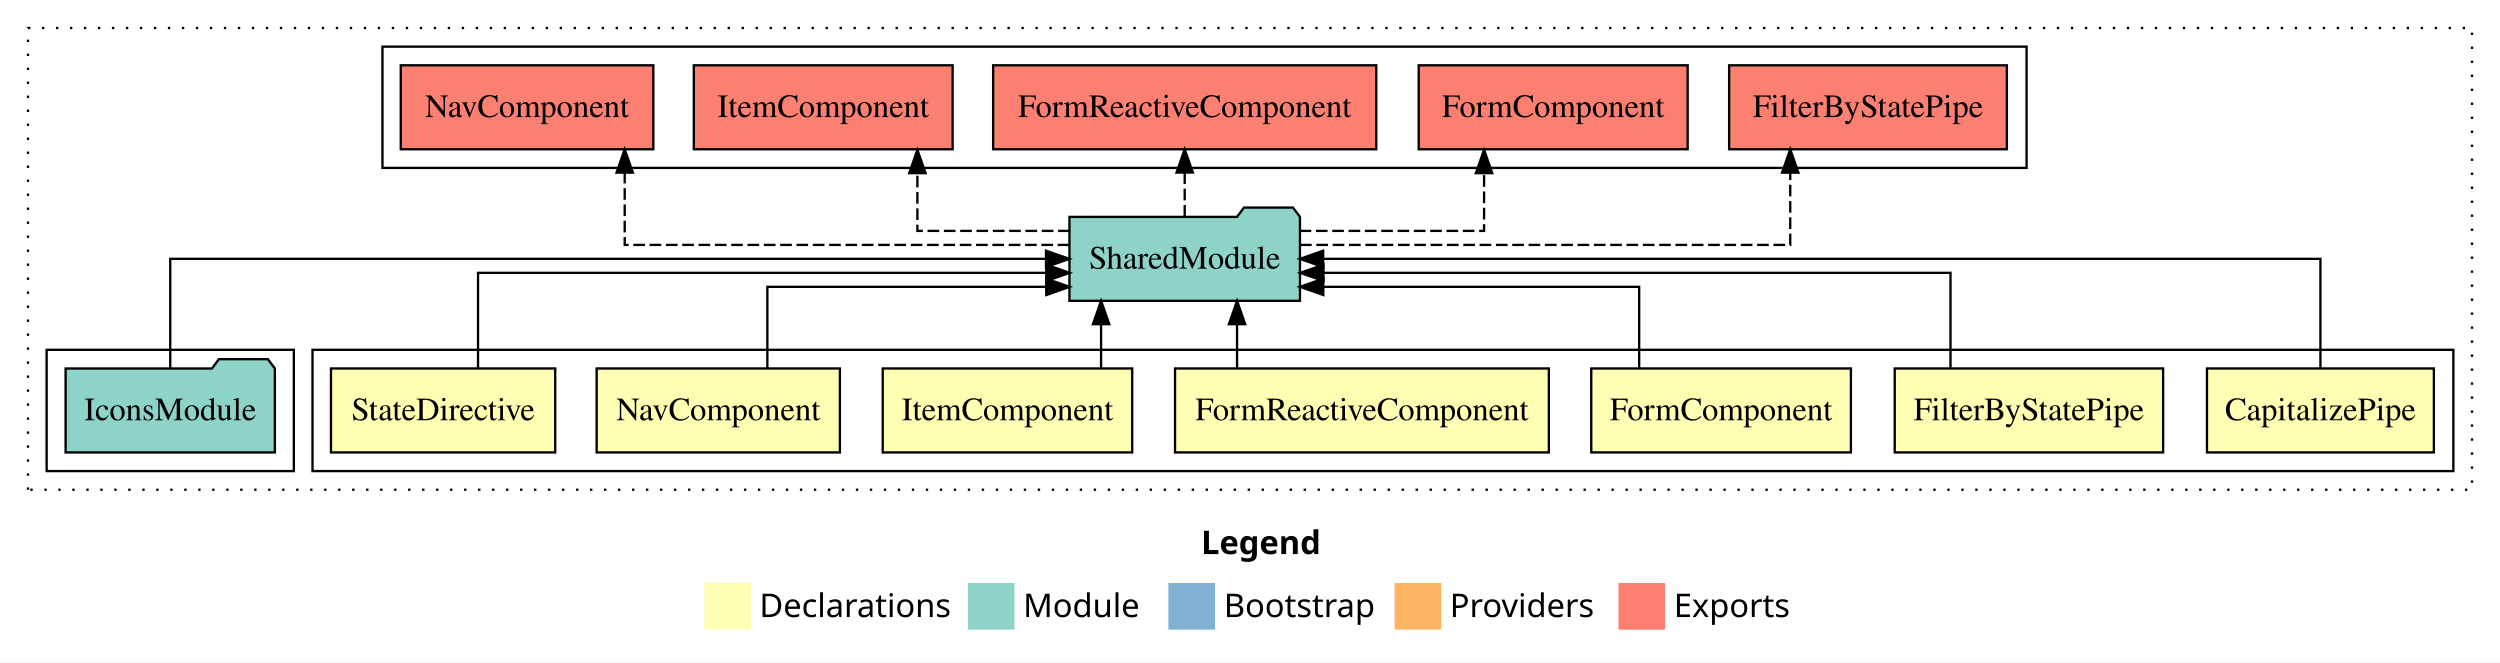
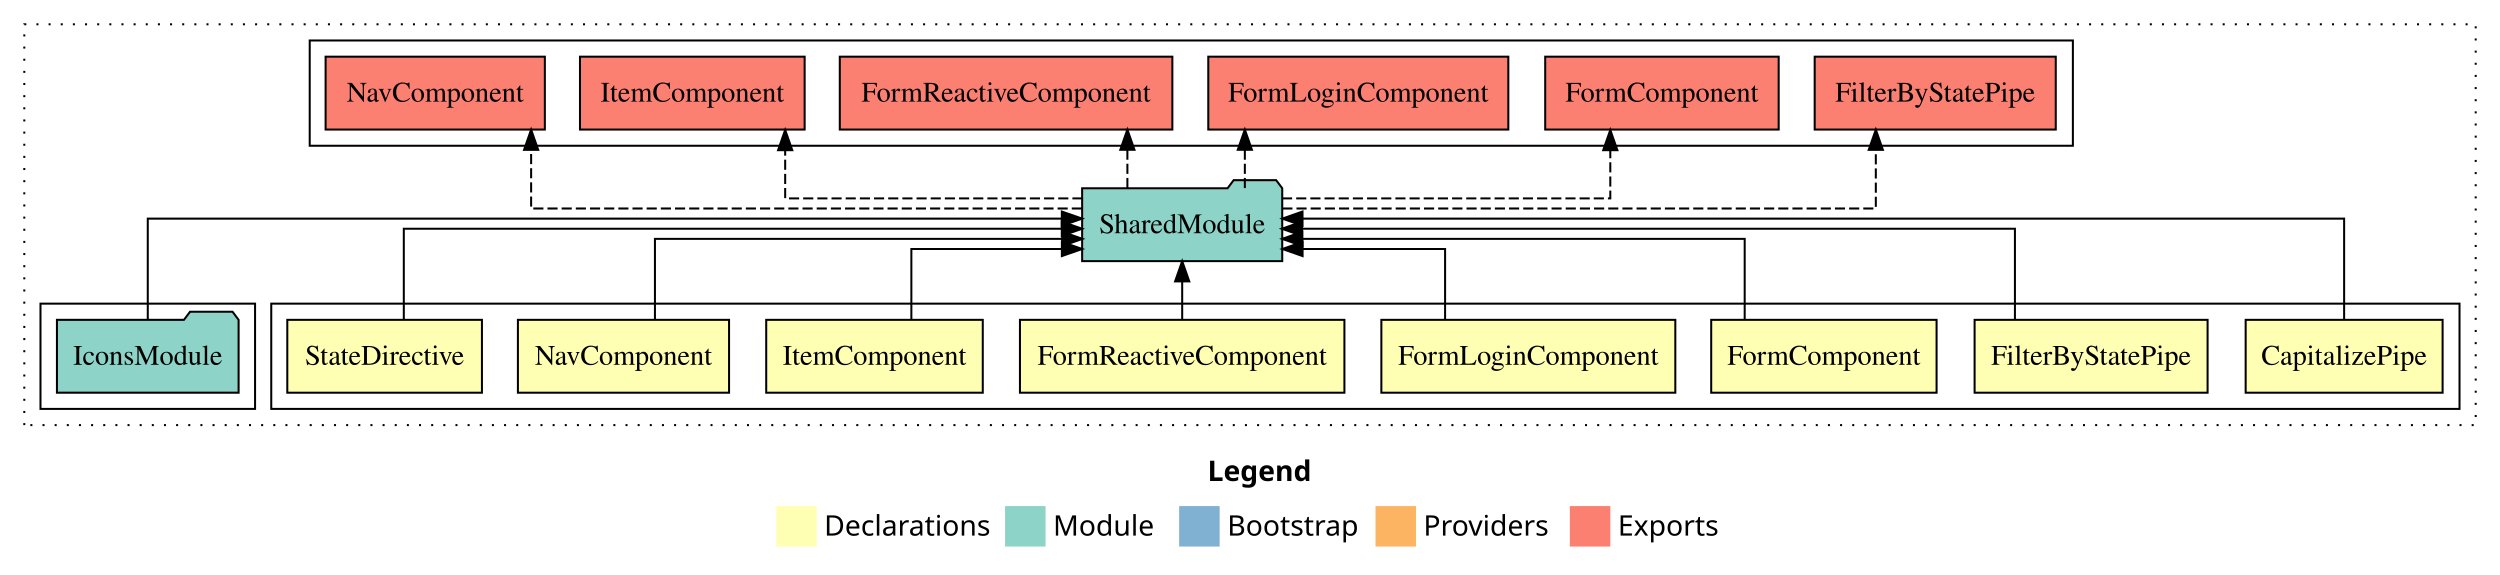
- <svg xmlns="http://www.w3.org/2000/svg" width="1072pt" height="284pt" viewBox="0.00 0.00 1072.00 284.00">
+ <svg xmlns="http://www.w3.org/2000/svg" width="1235pt" height="284pt" viewBox="0.00 0.00 1235.00 284.00">
  <g id="graph0" class="graph" transform="scale(1 1) rotate(0) translate(4 280)">
-     <polygon fill="#ffffff" stroke="transparent" points="-4,4 -4,-280 1068,-280 1068,4 -4,4" />
-     <text text-anchor="start" x="511.009" y="-42.4" font-family="sans-serif" font-weight="bold" font-size="14.00" fill="#000000">Legend</text>
-     <polygon fill="#ffffb3" stroke="transparent" points="298,-10 298,-30 318,-30 318,-10 298,-10" />
-     <text text-anchor="start" x="321.629" y="-15.4" font-family="sans-serif" font-size="14.00" fill="#000000">  Declarations</text>
-     <polygon fill="#8dd3c7" stroke="transparent" points="411,-10 411,-30 431,-30 431,-10 411,-10" />
-     <text text-anchor="start" x="434.725" y="-15.4" font-family="sans-serif" font-size="14.00" fill="#000000">  Module</text>
-     <polygon fill="#80b1d3" stroke="transparent" points="497,-10 497,-30 517,-30 517,-10 497,-10" />
-     <text text-anchor="start" x="520.781" y="-15.4" font-family="sans-serif" font-size="14.00" fill="#000000">  Bootstrap</text>
-     <polygon fill="#fdb462" stroke="transparent" points="594,-10 594,-30 614,-30 614,-10 594,-10" />
-     <text text-anchor="start" x="617.673" y="-15.4" font-family="sans-serif" font-size="14.00" fill="#000000">  Providers</text>
-     <polygon fill="#fb8072" stroke="transparent" points="690,-10 690,-30 710,-30 710,-10 690,-10" />
-     <text text-anchor="start" x="713.726" y="-15.4" font-family="sans-serif" font-size="14.00" fill="#000000">  Exports</text>
+     <polygon fill="#ffffff" stroke="transparent" points="-4,4 -4,-280 1231,-280 1231,4 -4,4" />
+     <text text-anchor="start" x="592.509" y="-42.4" font-family="sans-serif" font-weight="bold" font-size="14.00" fill="#000000">Legend</text>
+     <polygon fill="#ffffb3" stroke="transparent" points="379.5,-10 379.5,-30 399.5,-30 399.5,-10 379.5,-10" />
+     <text text-anchor="start" x="403.129" y="-15.4" font-family="sans-serif" font-size="14.00" fill="#000000">  Declarations</text>
+     <polygon fill="#8dd3c7" stroke="transparent" points="492.5,-10 492.5,-30 512.5,-30 512.5,-10 492.5,-10" />
+     <text text-anchor="start" x="516.225" y="-15.4" font-family="sans-serif" font-size="14.00" fill="#000000">  Module</text>
+     <polygon fill="#80b1d3" stroke="transparent" points="578.5,-10 578.5,-30 598.5,-30 598.5,-10 578.5,-10" />
+     <text text-anchor="start" x="602.281" y="-15.4" font-family="sans-serif" font-size="14.00" fill="#000000">  Bootstrap</text>
+     <polygon fill="#fdb462" stroke="transparent" points="675.5,-10 675.5,-30 695.5,-30 695.5,-10 675.5,-10" />
+     <text text-anchor="start" x="699.173" y="-15.4" font-family="sans-serif" font-size="14.00" fill="#000000">  Providers</text>
+     <polygon fill="#fb8072" stroke="transparent" points="771.5,-10 771.5,-30 791.5,-30 791.5,-10 771.5,-10" />
+     <text text-anchor="start" x="795.226" y="-15.4" font-family="sans-serif" font-size="14.00" fill="#000000">  Exports</text>
    <g id="clust1" class="cluster">
-       <polygon fill="none" stroke="#000000" stroke-dasharray="1,5" points="8,-70 8,-268 1056,-268 1056,-70 8,-70" />
+       <polygon fill="none" stroke="#000000" stroke-dasharray="1,5" points="8,-70 8,-268 1219,-268 1219,-70 8,-70" />
    </g>
    <g id="clust2" class="cluster">
-       <polygon fill="none" stroke="#000000" points="130,-78 130,-130 1048,-130 1048,-78 130,-78" />
+       <polygon fill="none" stroke="#000000" points="130,-78 130,-130 1211,-130 1211,-78 130,-78" />
    </g>
-     <g id="clust10" class="cluster">
+     <g id="clust11" class="cluster">
      <polygon fill="none" stroke="#000000" points="16,-78 16,-130 122,-130 122,-78 16,-78" />
    </g>
-     <g id="clust11" class="cluster">
-       <polygon fill="none" stroke="#000000" points="160,-208 160,-260 865,-260 865,-208 160,-208" />
+     <g id="clust12" class="cluster">
+       <polygon fill="none" stroke="#000000" points="149,-208 149,-260 1020,-260 1020,-208 149,-208" />
    </g>
    <g id="node1" class="node">
-       <polygon fill="#ffffb3" stroke="#000000" points="1039.646,-122 942.354,-122 942.354,-86 1039.646,-86 1039.646,-122" />
-       <text text-anchor="middle" x="991" y="-99.8" font-family="Times,serif" font-size="14.00" fill="#000000">CapitalizePipe</text>
+       <polygon fill="#ffffb3" stroke="#000000" points="1202.646,-122 1105.354,-122 1105.354,-86 1202.646,-86 1202.646,-122" />
+       <text text-anchor="middle" x="1154" y="-99.8" font-family="Times,serif" font-size="14.00" fill="#000000">CapitalizePipe</text>
    </g>
-     <g id="node8" class="node">
-       <polygon fill="#8dd3c7" stroke="#000000" points="553.423,-187 550.423,-191 529.423,-191 526.423,-187 454.577,-187 454.577,-151 553.423,-151 553.423,-187" />
-       <text text-anchor="middle" x="504" y="-164.8" font-family="Times,serif" font-size="14.00" fill="#000000">SharedModule</text>
+     <g id="node9" class="node">
+       <polygon fill="#8dd3c7" stroke="#000000" points="629.423,-187 626.423,-191 605.423,-191 602.423,-187 530.577,-187 530.577,-151 629.423,-151 629.423,-187" />
+       <text text-anchor="middle" x="580" y="-164.8" font-family="Times,serif" font-size="14.00" fill="#000000">SharedModule</text>
    </g>
    <g id="edge1" class="edge">
-       <path fill="none" stroke="#000000" d="M991,-122.106C991,-141.339 991,-169 991,-169 991,-169 563.376,-169 563.376,-169" />
-       <polygon fill="#000000" stroke="#000000" points="563.376,-165.5 553.376,-169 563.376,-172.5 563.376,-165.5" />
+       <path fill="none" stroke="#000000" d="M1154,-122.223C1154,-142.365 1154,-172 1154,-172 1154,-172 639.436,-172 639.436,-172" />
+       <polygon fill="#000000" stroke="#000000" points="639.436,-168.5 629.436,-172 639.436,-175.5 639.436,-168.5" />
    </g>
    <g id="node2" class="node">
-       <polygon fill="#ffffb3" stroke="#000000" points="923.548,-122 808.452,-122 808.452,-86 923.548,-86 923.548,-122" />
-       <text text-anchor="middle" x="866" y="-99.8" font-family="Times,serif" font-size="14.00" fill="#000000">FilterByStatePipe</text>
+       <polygon fill="#ffffb3" stroke="#000000" points="1086.548,-122 971.452,-122 971.452,-86 1086.548,-86 1086.548,-122" />
+       <text text-anchor="middle" x="1029" y="-99.8" font-family="Times,serif" font-size="14.00" fill="#000000">FilterByStatePipe</text>
    </g>
    <g id="edge2" class="edge">
-       <path fill="none" stroke="#000000" d="M832.375,-122.022C832.375,-139.373 832.375,-163 832.375,-163 832.375,-163 563.517,-163 563.517,-163" />
-       <polygon fill="#000000" stroke="#000000" points="563.517,-159.5 553.517,-163 563.517,-166.5 563.517,-159.5" />
+       <path fill="none" stroke="#000000" d="M991.375,-122.222C991.375,-140.828 991.375,-167 991.375,-167 991.375,-167 639.213,-167 639.213,-167" />
+       <polygon fill="#000000" stroke="#000000" points="639.213,-163.5 629.213,-167 639.213,-170.5 639.213,-163.5" />
    </g>
    <g id="node3" class="node">
-       <polygon fill="#ffffb3" stroke="#000000" points="789.667,-122 678.333,-122 678.333,-86 789.667,-86 789.667,-122" />
-       <text text-anchor="middle" x="734" y="-99.8" font-family="Times,serif" font-size="14.00" fill="#000000">FormComponent</text>
+       <polygon fill="#ffffb3" stroke="#000000" points="952.667,-122 841.333,-122 841.333,-86 952.667,-86 952.667,-122" />
+       <text text-anchor="middle" x="897" y="-99.8" font-family="Times,serif" font-size="14.00" fill="#000000">FormComponent</text>
    </g>
    <g id="edge3" class="edge">
-       <path fill="none" stroke="#000000" d="M698.875,-122.24C698.875,-137.571 698.875,-157 698.875,-157 698.875,-157 563.427,-157 563.427,-157" />
-       <polygon fill="#000000" stroke="#000000" points="563.427,-153.5 553.427,-157 563.427,-160.5 563.427,-153.5" />
+       <path fill="none" stroke="#000000" d="M857.875,-122.034C857.875,-139.06 857.875,-162 857.875,-162 857.875,-162 639.358,-162 639.358,-162" />
+       <polygon fill="#000000" stroke="#000000" points="639.358,-158.5 629.358,-162 639.358,-165.5 639.358,-158.5" />
    </g>
    <g id="node4" class="node">
+       <polygon fill="#ffffb3" stroke="#000000" points="823.609,-122 678.391,-122 678.391,-86 823.609,-86 823.609,-122" />
+       <text text-anchor="middle" x="751" y="-99.8" font-family="Times,serif" font-size="14.00" fill="#000000">FormLoginComponent</text>
+     </g>
+     <g id="edge4" class="edge">
+       <path fill="none" stroke="#000000" d="M709.875,-122.24C709.875,-137.571 709.875,-157 709.875,-157 709.875,-157 639.471,-157 639.471,-157" />
+       <polygon fill="#000000" stroke="#000000" points="639.471,-153.5 629.471,-157 639.471,-160.5 639.471,-153.5" />
+     </g>
+     <g id="node5" class="node">
      <polygon fill="#ffffb3" stroke="#000000" points="660.143,-122 499.857,-122 499.857,-86 660.143,-86 660.143,-122" />
      <text text-anchor="middle" x="580" y="-99.8" font-family="Times,serif" font-size="14.00" fill="#000000">FormReactiveComponent</text>
    </g>
-     <g id="edge4" class="edge">
-       <path fill="none" stroke="#000000" d="M526.445,-122.106C526.445,-122.106 526.445,-140.991 526.445,-140.991" />
-       <polygon fill="#000000" stroke="#000000" points="522.945,-140.991 526.445,-150.991 529.945,-140.991 522.945,-140.991" />
+     <g id="edge5" class="edge">
+       <path fill="none" stroke="#000000" d="M580,-122.106C580,-122.106 580,-140.991 580,-140.991" />
+       <polygon fill="#000000" stroke="#000000" points="576.5,-140.991 580,-150.991 583.5,-140.991 576.5,-140.991" />
    </g>
-     <g id="node5" class="node">
+     <g id="node6" class="node">
      <polygon fill="#ffffb3" stroke="#000000" points="481.489,-122 374.511,-122 374.511,-86 481.489,-86 481.489,-122" />
      <text text-anchor="middle" x="428" y="-99.8" font-family="Times,serif" font-size="14.00" fill="#000000">ItemComponent</text>
    </g>
-     <g id="edge5" class="edge">
-       <path fill="none" stroke="#000000" d="M468.142,-122.106C468.142,-122.106 468.142,-140.991 468.142,-140.991" />
-       <polygon fill="#000000" stroke="#000000" points="464.642,-140.991 468.142,-150.991 471.642,-140.991 464.642,-140.991" />
+     <g id="edge6" class="edge">
+       <path fill="none" stroke="#000000" d="M446.212,-122.24C446.212,-137.571 446.212,-157 446.212,-157 446.212,-157 520.562,-157 520.562,-157" />
+       <polygon fill="#000000" stroke="#000000" points="520.562,-160.5 530.562,-157 520.562,-153.5 520.562,-160.5" />
    </g>
-     <g id="node6" class="node">
+     <g id="node7" class="node">
      <polygon fill="#ffffb3" stroke="#000000" points="356.154,-122 251.846,-122 251.846,-86 356.154,-86 356.154,-122" />
      <text text-anchor="middle" x="304" y="-99.8" font-family="Times,serif" font-size="14.00" fill="#000000">NavComponent</text>
    </g>
-     <g id="edge6" class="edge">
-       <path fill="none" stroke="#000000" d="M325.041,-122.24C325.041,-137.571 325.041,-157 325.041,-157 325.041,-157 444.625,-157 444.625,-157" />
-       <polygon fill="#000000" stroke="#000000" points="444.625,-160.5 454.625,-157 444.625,-153.5 444.625,-160.5" />
+     <g id="edge7" class="edge">
+       <path fill="none" stroke="#000000" d="M319.541,-122.034C319.541,-139.06 319.541,-162 319.541,-162 319.541,-162 520.703,-162 520.703,-162" />
+       <polygon fill="#000000" stroke="#000000" points="520.703,-165.5 530.703,-162 520.703,-158.5 520.703,-165.5" />
    </g>
-     <g id="node7" class="node">
+     <g id="node8" class="node">
      <polygon fill="#ffffb3" stroke="#000000" points="234.076,-122 137.924,-122 137.924,-86 234.076,-86 234.076,-122" />
      <text text-anchor="middle" x="186" y="-99.8" font-family="Times,serif" font-size="14.00" fill="#000000">StateDirective</text>
    </g>
-     <g id="edge7" class="edge">
-       <path fill="none" stroke="#000000" d="M200.981,-122.022C200.981,-139.373 200.981,-163 200.981,-163 200.981,-163 444.64,-163 444.64,-163" />
-       <polygon fill="#000000" stroke="#000000" points="444.64,-166.5 454.64,-163 444.64,-159.5 444.64,-166.5" />
+     <g id="edge8" class="edge">
+       <path fill="none" stroke="#000000" d="M195.481,-122.222C195.481,-140.828 195.481,-167 195.481,-167 195.481,-167 520.518,-167 520.518,-167" />
+       <polygon fill="#000000" stroke="#000000" points="520.518,-170.5 530.518,-167 520.518,-163.5 520.518,-170.5" />
+     </g>
+     <g id="node11" class="node">
+       <polygon fill="#fb8072" stroke="#000000" points="1011.547,-252 892.453,-252 892.453,-216 1011.547,-216 1011.547,-252" />
+       <text text-anchor="middle" x="952" y="-229.8" font-family="Times,serif" font-size="14.00" fill="#000000">FilterByStatePipe </text>
+     </g>
+     <g id="edge10" class="edge">
+       <path fill="none" stroke="#000000" stroke-dasharray="5,2" d="M629.459,-177C724.351,-177 922.655,-177 922.655,-177 922.655,-177 922.655,-205.965 922.655,-205.965" />
+       <polygon fill="#000000" stroke="#000000" points="919.155,-205.965 922.655,-215.965 926.155,-205.965 919.155,-205.965" />
+     </g>
+     <g id="node12" class="node">
+       <polygon fill="#fb8072" stroke="#000000" points="874.666,-252 759.334,-252 759.334,-216 874.666,-216 874.666,-252" />
+       <text text-anchor="middle" x="817" y="-229.8" font-family="Times,serif" font-size="14.00" fill="#000000">FormComponent </text>
+     </g>
+     <g id="edge11" class="edge">
+       <path fill="none" stroke="#000000" stroke-dasharray="5,2" d="M629.317,-182C691.809,-182 791.486,-182 791.486,-182 791.486,-182 791.486,-205.813 791.486,-205.813" />
+       <polygon fill="#000000" stroke="#000000" points="787.986,-205.813 791.486,-215.813 794.986,-205.813 787.986,-205.813" />
+     </g>
+     <g id="node13" class="node">
+       <polygon fill="#fb8072" stroke="#000000" points="741.11,-252 592.89,-252 592.89,-216 741.11,-216 741.11,-252" />
+       <text text-anchor="middle" x="667" y="-229.8" font-family="Times,serif" font-size="14.00" fill="#000000">FormLoginComponent </text>
+     </g>
+     <g id="edge12" class="edge">
+       <path fill="none" stroke="#000000" stroke-dasharray="5,2" d="M610.953,-187.106C610.953,-187.106 610.953,-205.991 610.953,-205.991" />
+       <polygon fill="#000000" stroke="#000000" points="607.453,-205.991 610.953,-215.991 614.453,-205.991 607.453,-205.991" />
+     </g>
+     <g id="node14" class="node">
+       <polygon fill="#fb8072" stroke="#000000" points="575.143,-252 410.858,-252 410.858,-216 575.143,-216 575.143,-252" />
+       <text text-anchor="middle" x="493" y="-229.8" font-family="Times,serif" font-size="14.00" fill="#000000">FormReactiveComponent </text>
+     </g>
+     <g id="edge13" class="edge">
+       <path fill="none" stroke="#000000" stroke-dasharray="5,2" d="M552.93,-187.106C552.93,-187.106 552.93,-205.991 552.93,-205.991" />
+       <polygon fill="#000000" stroke="#000000" points="549.43,-205.991 552.93,-215.991 556.43,-205.991 549.43,-205.991" />
+     </g>
+     <g id="node15" class="node">
+       <polygon fill="#fb8072" stroke="#000000" points="393.49,-252 282.51,-252 282.51,-216 393.49,-216 393.49,-252" />
+       <text text-anchor="middle" x="338" y="-229.8" font-family="Times,serif" font-size="14.00" fill="#000000">ItemComponent </text>
+     </g>
+     <g id="edge14" class="edge">
+       <path fill="none" stroke="#000000" stroke-dasharray="5,2" d="M530.763,-182C472.666,-182 383.875,-182 383.875,-182 383.875,-182 383.875,-205.813 383.875,-205.813" />
+       <polygon fill="#000000" stroke="#000000" points="380.375,-205.813 383.875,-215.813 387.375,-205.813 380.375,-205.813" />
+     </g>
+     <g id="node16" class="node">
+       <polygon fill="#fb8072" stroke="#000000" points="265.154,-252 156.846,-252 156.846,-216 265.154,-216 265.154,-252" />
+       <text text-anchor="middle" x="211" y="-229.8" font-family="Times,serif" font-size="14.00" fill="#000000">NavComponent </text>
+     </g>
+     <g id="edge15" class="edge">
+       <path fill="none" stroke="#000000" stroke-dasharray="5,2" d="M530.451,-177C440.233,-177 258.375,-177 258.375,-177 258.375,-177 258.375,-205.965 258.375,-205.965" />
+       <polygon fill="#000000" stroke="#000000" points="254.875,-205.965 258.375,-215.965 261.875,-205.965 254.875,-205.965" />
    </g>
    <g id="node10" class="node">
-       <polygon fill="#fb8072" stroke="#000000" points="856.547,-252 737.453,-252 737.453,-216 856.547,-216 856.547,-252" />
-       <text text-anchor="middle" x="797" y="-229.8" font-family="Times,serif" font-size="14.00" fill="#000000">FilterByStatePipe </text>
-     </g>
-     <g id="edge9" class="edge">
-       <path fill="none" stroke="#000000" stroke-dasharray="5,2" d="M553.45,-175C628.787,-175 763.655,-175 763.655,-175 763.655,-175 763.655,-205.977 763.655,-205.977" />
-       <polygon fill="#000000" stroke="#000000" points="760.155,-205.977 763.655,-215.977 767.155,-205.977 760.155,-205.977" />
-     </g>
-     <g id="node11" class="node">
-       <polygon fill="#fb8072" stroke="#000000" points="719.666,-252 604.334,-252 604.334,-216 719.666,-216 719.666,-252" />
-       <text text-anchor="middle" x="662" y="-229.8" font-family="Times,serif" font-size="14.00" fill="#000000">FormComponent </text>
-     </g>
-     <g id="edge10" class="edge">
-       <path fill="none" stroke="#000000" stroke-dasharray="5,2" d="M553.264,-181C589.465,-181 632.369,-181 632.369,-181 632.369,-181 632.369,-205.76 632.369,-205.76" />
-       <polygon fill="#000000" stroke="#000000" points="628.869,-205.76 632.369,-215.76 635.869,-205.76 628.869,-205.76" />
-     </g>
-     <g id="node12" class="node">
-       <polygon fill="#fb8072" stroke="#000000" points="586.143,-252 421.858,-252 421.858,-216 586.143,-216 586.143,-252" />
-       <text text-anchor="middle" x="504" y="-229.8" font-family="Times,serif" font-size="14.00" fill="#000000">FormReactiveComponent </text>
-     </g>
-     <g id="edge11" class="edge">
-       <path fill="none" stroke="#000000" stroke-dasharray="5,2" d="M504,-187.106C504,-187.106 504,-205.991 504,-205.991" />
-       <polygon fill="#000000" stroke="#000000" points="500.5,-205.991 504,-215.991 507.5,-205.991 500.5,-205.991" />
-     </g>
-     <g id="node13" class="node">
-       <polygon fill="#fb8072" stroke="#000000" points="404.49,-252 293.51,-252 293.51,-216 404.49,-216 404.49,-252" />
-       <text text-anchor="middle" x="349" y="-229.8" font-family="Times,serif" font-size="14.00" fill="#000000">ItemComponent </text>
-     </g>
-     <g id="edge12" class="edge">
-       <path fill="none" stroke="#000000" stroke-dasharray="5,2" d="M454.724,-181C423.656,-181 389.375,-181 389.375,-181 389.375,-181 389.375,-205.76 389.375,-205.76" />
-       <polygon fill="#000000" stroke="#000000" points="385.875,-205.76 389.375,-215.76 392.875,-205.76 385.875,-205.76" />
-     </g>
-     <g id="node14" class="node">
-       <polygon fill="#fb8072" stroke="#000000" points="276.154,-252 167.846,-252 167.846,-216 276.154,-216 276.154,-252" />
-       <text text-anchor="middle" x="222" y="-229.8" font-family="Times,serif" font-size="14.00" fill="#000000">NavComponent </text>
-     </g>
-     <g id="edge13" class="edge">
-       <path fill="none" stroke="#000000" stroke-dasharray="5,2" d="M454.537,-175C384.244,-175 263.875,-175 263.875,-175 263.875,-175 263.875,-205.977 263.875,-205.977" />
-       <polygon fill="#000000" stroke="#000000" points="260.375,-205.977 263.875,-215.977 267.375,-205.977 260.375,-205.977" />
-     </g>
-     <g id="node9" class="node">
      <polygon fill="#8dd3c7" stroke="#000000" points="113.87,-122 110.87,-126 89.87,-126 86.87,-122 24.13,-122 24.13,-86 113.87,-86 113.87,-122" />
      <text text-anchor="middle" x="69" y="-99.8" font-family="Times,serif" font-size="14.00" fill="#000000">IconsModule</text>
    </g>
-     <g id="edge8" class="edge">
-       <path fill="none" stroke="#000000" d="M69,-122.106C69,-141.339 69,-169 69,-169 69,-169 444.524,-169 444.524,-169" />
-       <polygon fill="#000000" stroke="#000000" points="444.524,-172.5 454.524,-169 444.523,-165.5 444.524,-172.5" />
+     <g id="edge9" class="edge">
+       <path fill="none" stroke="#000000" d="M69,-122.223C69,-142.365 69,-172 69,-172 69,-172 520.539,-172 520.539,-172" />
+       <polygon fill="#000000" stroke="#000000" points="520.539,-175.5 530.539,-172 520.539,-168.5 520.539,-175.5" />
    </g>
  </g>
</svg>
